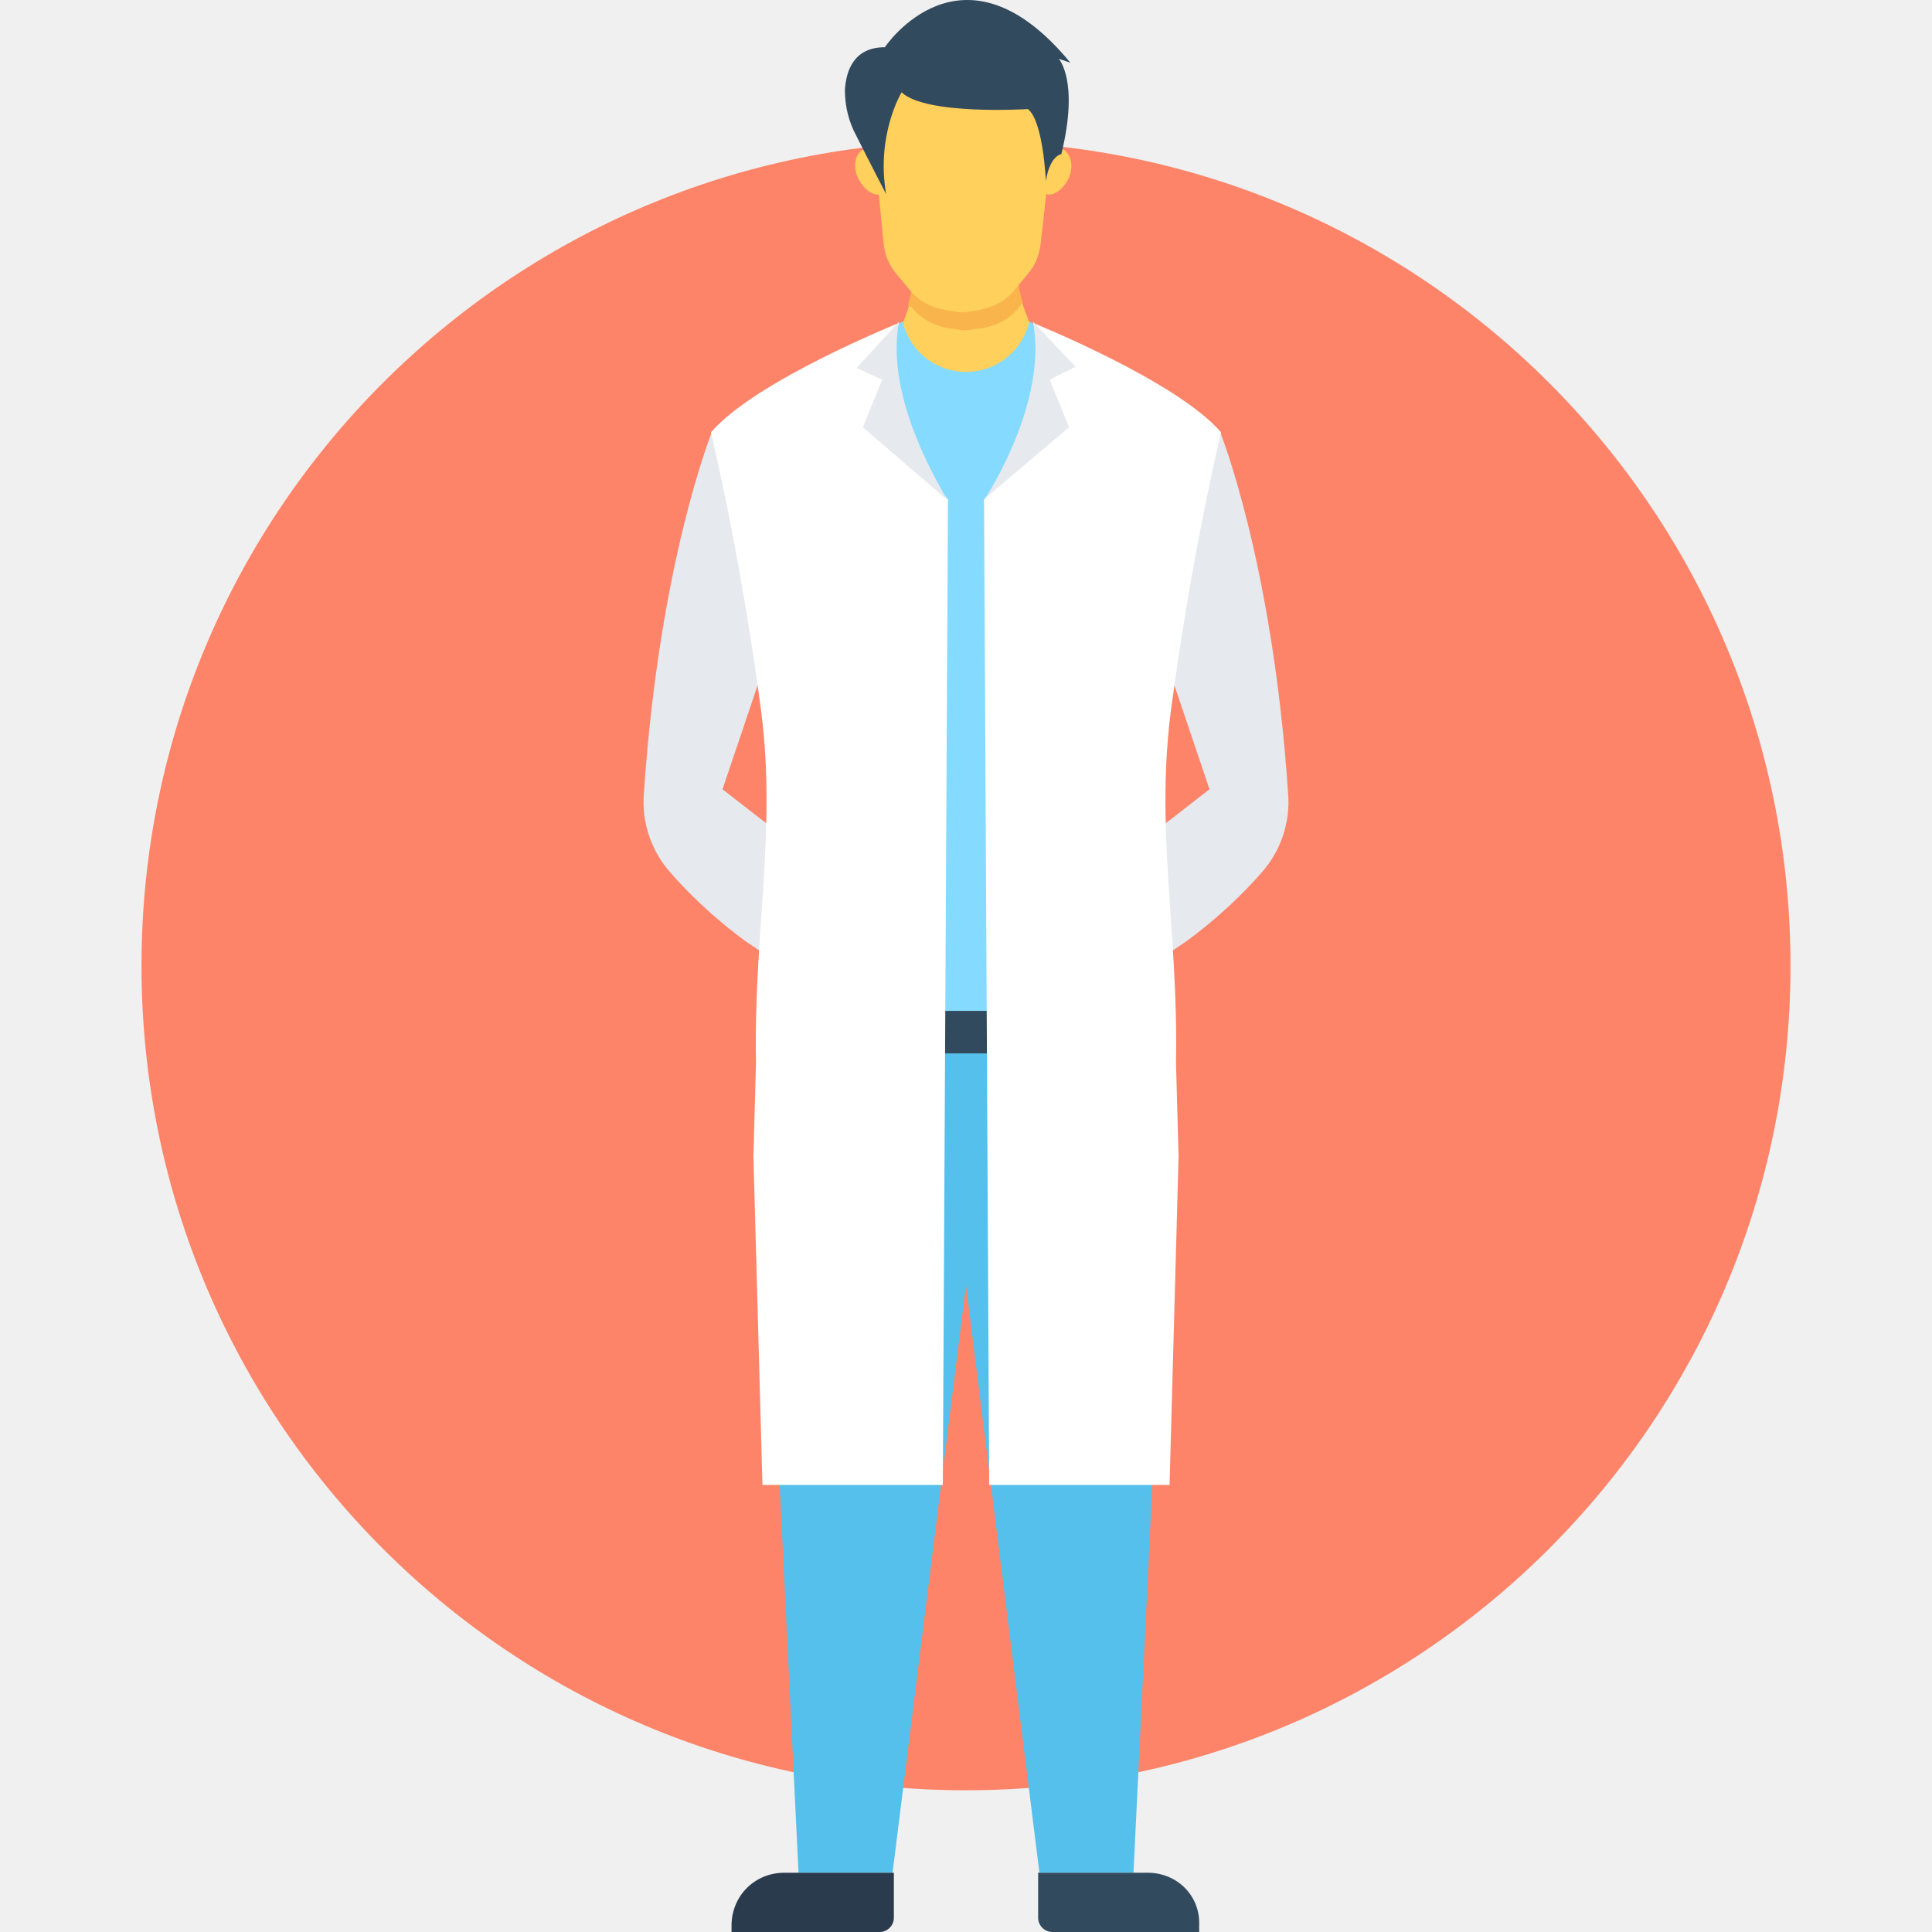
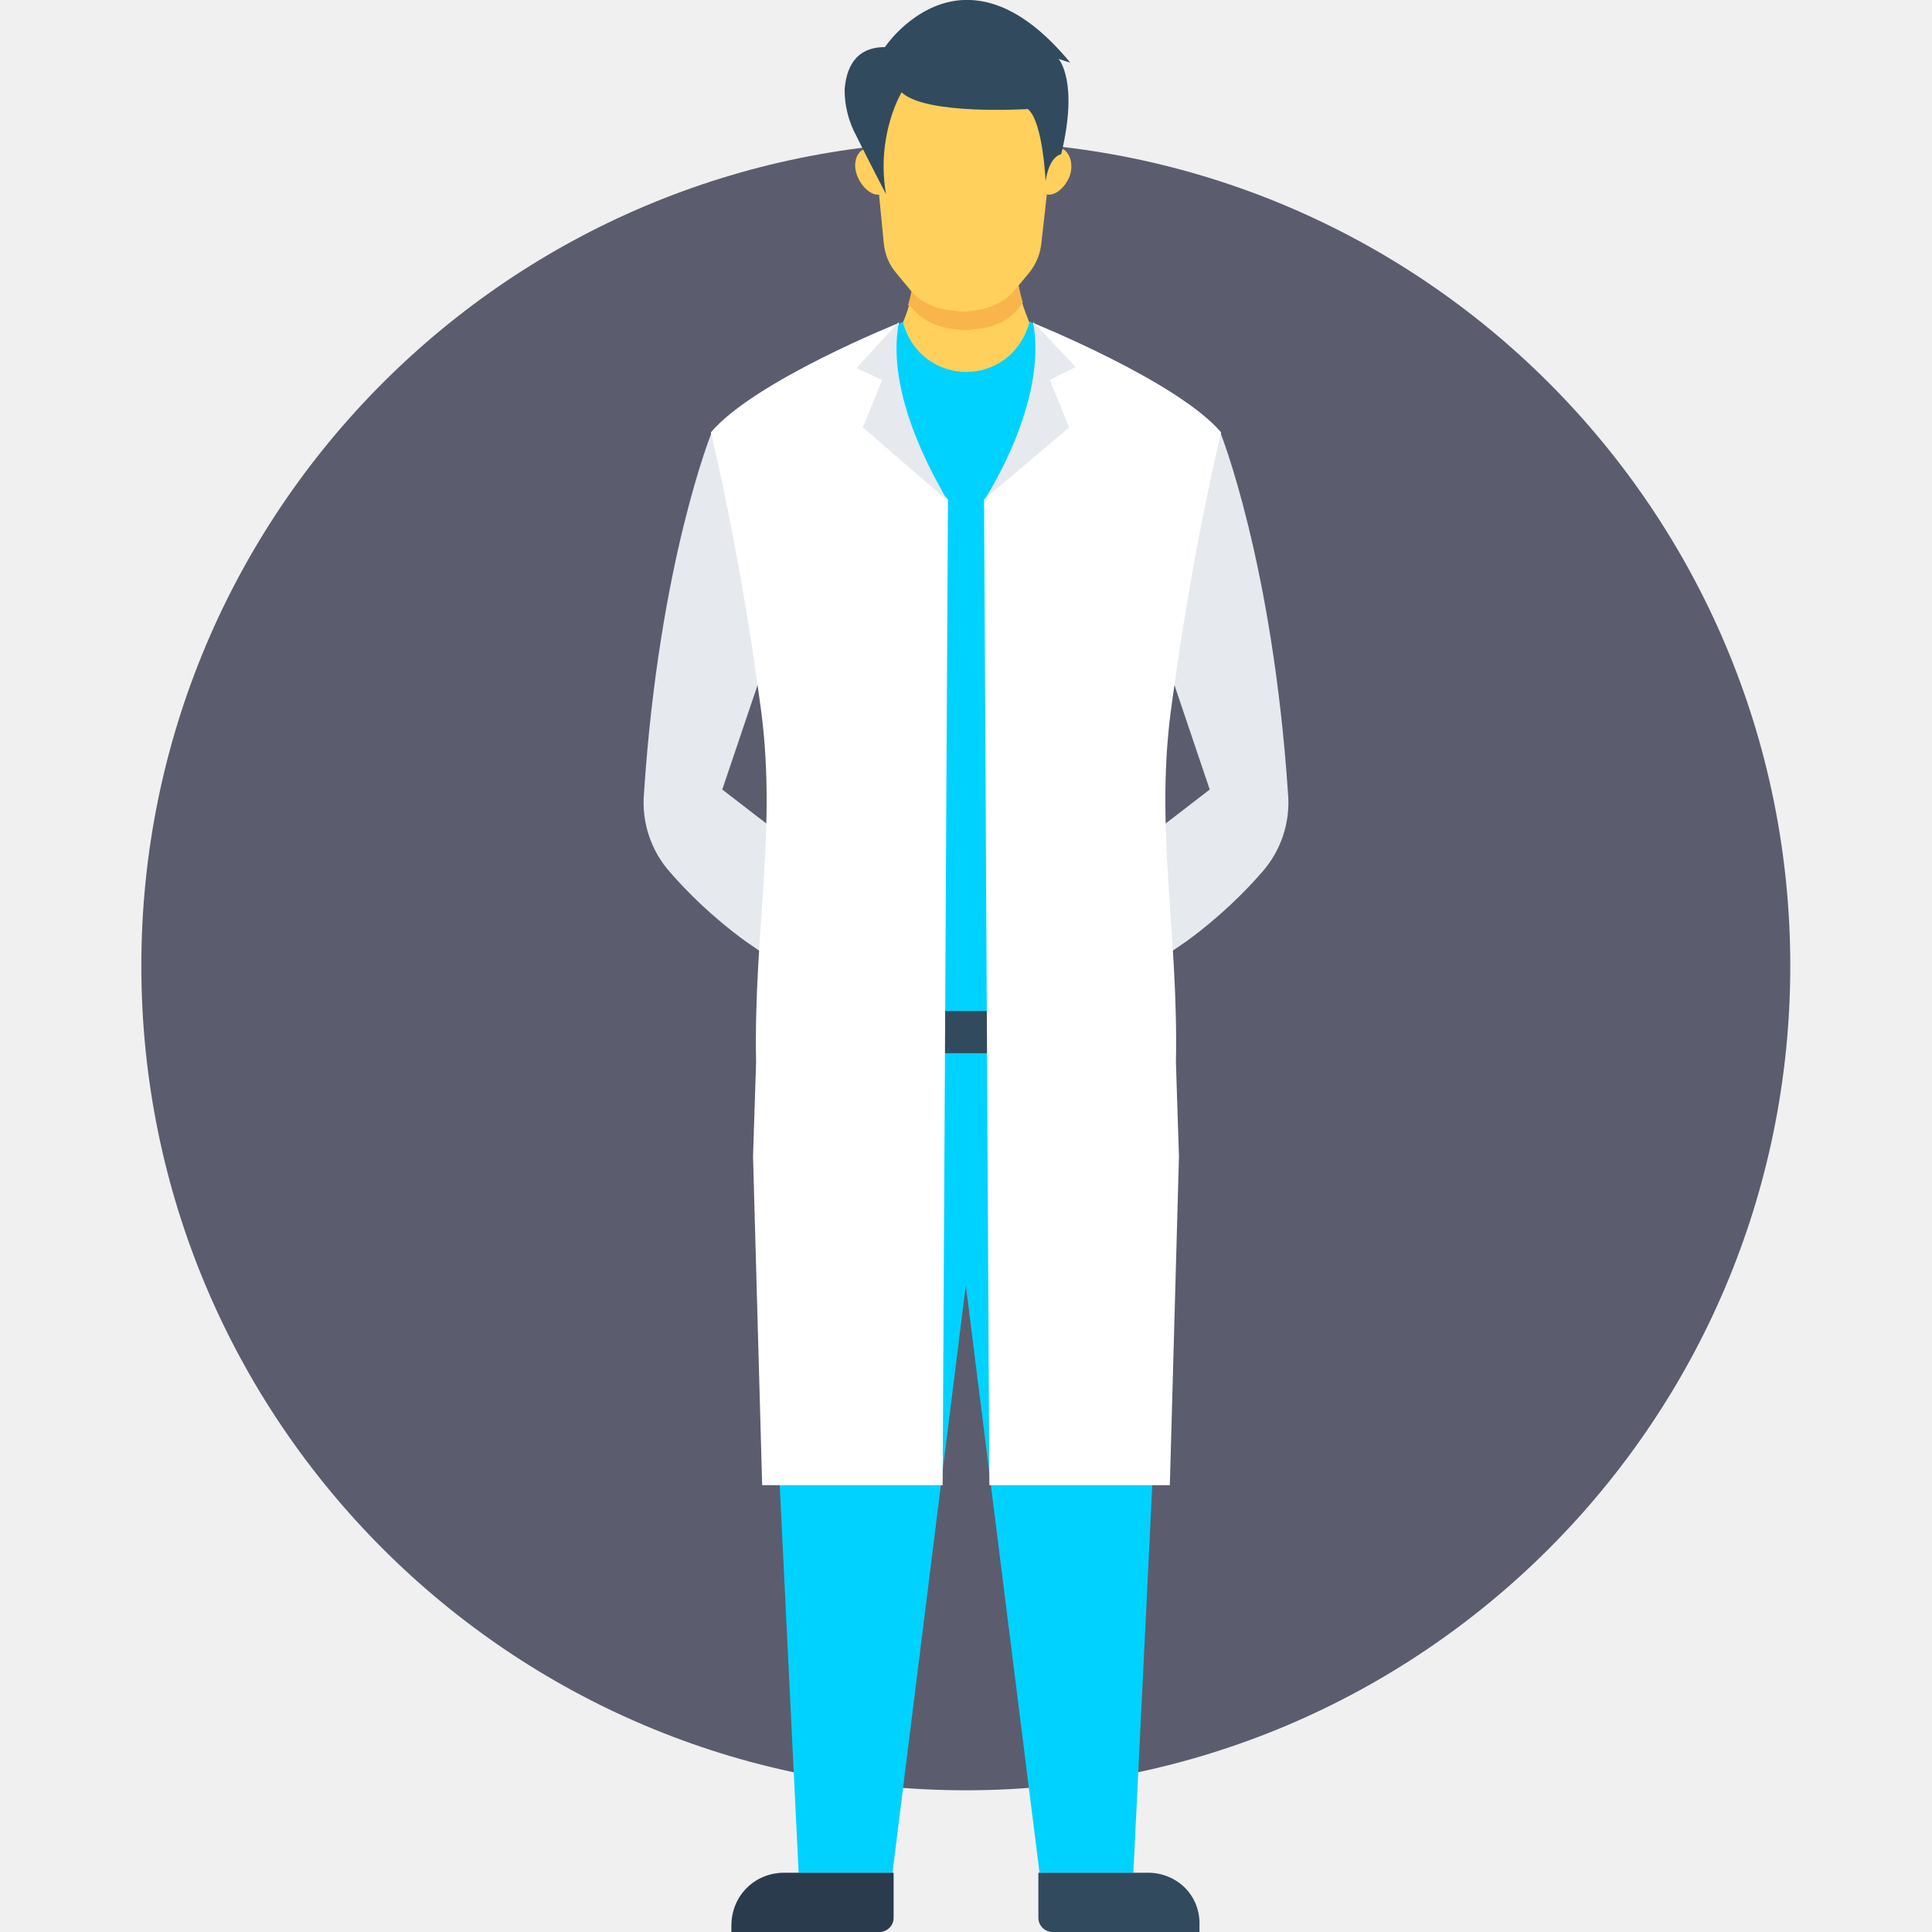
- <svg xmlns="http://www.w3.org/2000/svg" version="1.1" id="Layer_1" x="0px" y="0px" viewBox="0 0 508.497 508.497" style="enable-background:new 0 0 508.497 508.497;" xml:space="preserve">
-   <circle style="fill:#FD8469;" cx="254.248" cy="254.192" r="217.007" />
+ <svg xmlns="http://www.w3.org/2000/svg" version="1.1" id="Layer_1" x="0px" y="0px" viewBox="0 0 508.5 508.5" style="enable-background:new 0 0 508.5 508.5;" xml:space="preserve">
+   <style type="text/css">
+ 	.st0{fill:#5B5D6E;}
+ 	.st1{fill:#E6E9EE;}
+ 	.st2{fill:#FFD05B;}
+ 	.st3{fill:#FFFFFF;}
+ 	.st4{fill:#00D2FF;}
+ 	.st5{fill:#324A5E;}
+ 	.st6{fill:#F9B54C;}
+ 	.st7{fill:#2B3B4E;}
+ </style>
+   <circle class="st0" cx="254.2" cy="254.2" r="217" />
  <g>
-     <path style="fill:#E6E9EE;" d="M339.017,208.756c0.678,7.799-2.034,15.258-6.781,20.683c-4.408,5.086-11.189,11.868-20.005,18.31   c-4.408,3.052-9.155,6.103-14.241,8.816l-8.816-26.448l20.005-15.258l9.155-7.121l-9.494-28.143   c3.391-35.264,12.207-66.119,12.207-66.119S334.948,147.723,339.017,208.756z" />
-     <path style="fill:#E6E9EE;" d="M169.48,208.756c-0.678,7.799,2.034,15.258,6.781,20.683c4.408,5.086,11.189,11.868,20.005,18.31   c4.408,3.052,9.155,6.103,14.241,8.816l8.816-26.448l-20.005-15.258l-9.155-7.121l9.494-28.143   c-3.391-35.264-12.207-66.119-12.207-66.119S173.549,147.723,169.48,208.756z" />
+     <path class="st1" d="M339,208.8c0.7,7.8-2,15.3-6.8,20.7c-4.4,5.1-11.2,11.9-20,18.3c-4.4,3.1-9.2,6.1-14.2,8.8l-8.8-26.4l20-15.3   l9.2-7.1l-9.5-28.1c3.4-35.3,12.2-66.1,12.2-66.1S334.9,147.7,339,208.8z" />
+     <path class="st1" d="M169.5,208.8c-0.7,7.8,2,15.3,6.8,20.7c4.4,5.1,11.2,11.9,20,18.3c4.4,3.1,9.2,6.1,14.2,8.8l8.8-26.4l-20-15.3   l-9.2-7.1l9.5-28.1c-3.4-35.3-12.2-66.1-12.2-66.1S173.5,147.7,169.5,208.8z" />
  </g>
  <g>
-     <polygon style="fill:#FFD05B;" points="254.248,108.391 254.248,108.391 254.248,108.052  " />
-     <path style="fill:#FFD05B;" d="M267.472,65.329l-13.224-0.678l0,0l0,0l0,0l0,0l-13.224,0.678c0,0,1.017,11.868-4.747,22.379v14.58   l17.971,5.764l0,0l0,0l17.293-5.425V86.351C266.455,76.179,267.472,65.329,267.472,65.329z" />
-     <polygon style="fill:#FFD05B;" points="254.248,108.052 254.248,108.391 254.248,108.391  " />
+     <polygon class="st2" points="254.2,108.4 254.2,108.4 254.2,108.1  " />
+     <path class="st2" d="M267.5,65.3l-13.2-0.7l0,0l0,0l0,0l0,0L241,65.3c0,0,1,11.9-4.7,22.4v14.6l18,5.8l0,0l0,0l17.3-5.4V86.4   C266.5,76.2,267.5,65.3,267.5,65.3z" />
+     <polygon class="st2" points="254.2,108.1 254.2,108.4 254.2,108.4  " />
  </g>
-   <polygon style="fill:#FFFFFF;" points="254.248,108.391 254.248,108.391 254.248,108.052 " />
-   <path style="fill:#FFD05B;" d="M271.541,86.351v16.615l-17.293,5.425l0,0l0,0l-17.971-5.764v-14.58  c1.356-2.374,2.373-5.086,3.052-7.46c2.374-8.138,1.695-14.919,1.695-14.919l13.224-0.678l0,0l0,0l0,0l0,0l13.224,0.678  c0,0-0.678,6.781,1.695,14.58C269.846,81.943,270.524,83.978,271.541,86.351z" />
-   <polygon style="fill:#FFFFFF;" points="254.248,108.052 254.248,108.391 254.248,108.391 " />
-   <polygon style="fill:#54C0EB;" points="201.692,265.042 201.014,304.375 210.169,492.899 234.921,492.899 254.248,338.282   273.576,492.899 298.328,492.899 307.483,304.375 306.805,265.042 " />
-   <rect x="246.789" y="265.042" style="fill:#324A5E;" width="14.241" height="12.207" />
-   <path style="fill:#F9B54C;" d="M269.168,79.57l-1.017,1.356c-2.374,3.052-5.764,4.747-9.494,5.425l-2.713,0.339  c-1.356,0.339-2.713,0.339-4.069,0l-2.374-0.339c-3.73-0.678-7.121-2.374-9.494-5.425l-1.017-0.678  c2.374-8.138,1.695-14.919,1.695-14.919l13.224-0.678l0,0l0,0l0,0l0,0l13.224,0.678C267.472,65.329,266.794,71.771,269.168,79.57z" />
-   <path style="fill:#324A5E;" d="M302.058,492.899h-28.821v11.868c0,2.034,1.695,3.73,3.73,3.73h38.654v-1.695  C315.96,499.003,309.856,492.899,302.058,492.899z" />
-   <path style="fill:#2B3B4E;" d="M206.439,492.899h28.821v11.868c0,2.034-1.695,3.73-3.73,3.73h-38.993v-1.695  C192.537,499.003,198.64,492.899,206.439,492.899z" />
+   <polygon class="st3" points="254.2,108.4 254.2,108.4 254.2,108.1 " />
+   <path class="st2" d="M271.5,86.4V103l-17.3,5.4l0,0l0,0l-18-5.8V88c1.4-2.4,2.4-5.1,3.1-7.5c2.4-8.1,1.7-14.9,1.7-14.9l13.2-0.7l0,0  l0,0l0,0l0,0l13.2,0.7c0,0-0.7,6.8,1.7,14.6C269.8,81.9,270.5,84,271.5,86.4z" />
+   <polygon class="st3" points="254.2,108.1 254.2,108.4 254.2,108.4 " />
+   <polygon class="st4" points="201.7,265 201,304.4 210.2,492.9 234.9,492.9 254.2,338.3 273.6,492.9 298.3,492.9 307.5,304.4   306.8,265 " />
+   <rect x="246.8" y="265" class="st5" width="14.2" height="12.2" />
+   <path class="st6" d="M269.2,79.6l-1,1.4c-2.4,3.1-5.8,4.7-9.5,5.4l-2.7,0.3c-1.4,0.3-2.7,0.3-4.1,0l-2.4-0.3  c-3.7-0.7-7.1-2.4-9.5-5.4l-1-0.7c2.4-8.1,1.7-14.9,1.7-14.9l13.2-0.7l0,0l0,0l0,0l0,0l13.2,0.7C267.5,65.3,266.8,71.8,269.2,79.6z" />
+   <path class="st5" d="M302.1,492.9h-28.8v11.9c0,2,1.7,3.7,3.7,3.7h38.7v-1.7C316,499,309.9,492.9,302.1,492.9z" />
+   <path class="st7" d="M206.4,492.9h28.8v11.9c0,2-1.7,3.7-3.7,3.7h-39v-1.7C192.5,499,198.6,492.9,206.4,492.9z" />
  <g>
-     <path style="fill:#84DBFF;" d="M283.409,90.42c-7.121-3.391-12.546-5.764-12.546-5.764v0.339   c-2.374,8.477-9.494,12.885-16.615,12.885c-7.121,0-14.241-4.408-16.615-12.885v-0.339c0,0-9.155,3.73-19.327,9.155V266.06h65.102   L283.409,90.42L283.409,90.42z" />
+     <path class="st4" d="M283.4,90.4c-7.1-3.4-12.5-5.8-12.5-5.8V85c-2.4,8.5-9.5,12.9-16.6,12.9c-7.1,0-14.2-4.4-16.6-12.9v-0.3   c0,0-9.2,3.7-19.3,9.2v172.2h65.1L283.4,90.4L283.4,90.4z" />
  </g>
  <g>
-     <path style="fill:#FFD05B;" d="M253.57,21.927h-25.091l4.069,42.045c0.339,3.052,1.356,5.764,3.391,8.138l3.391,4.069   c2.374,3.052,5.764,4.747,9.494,5.425l2.374,0.339c1.356,0.339,2.713,0.339,4.069,0l2.373-0.339   c3.73-0.678,7.121-2.374,9.494-5.425l3.391-4.069c2.034-2.374,3.052-5.086,3.391-8.138l4.747-42.045H253.57z" />
-     <path style="fill:#FFD05B;" d="M281.374,46.68c-1.356,3.052-4.069,5.086-6.103,4.408c-2.034-0.678-3.052-4.069-1.695-7.46   c1.356-3.052,4.069-5.086,6.103-4.408C281.713,40.237,282.73,43.628,281.374,46.68z" />
-     <path style="fill:#FFD05B;" d="M225.766,46.68c1.356,3.052,4.069,5.086,6.103,4.408c2.034-0.678,3.052-4.069,1.695-7.46   c-1.356-3.052-4.069-5.086-6.103-4.408C225.088,40.237,224.41,43.628,225.766,46.68z" />
+     <path class="st2" d="M253.6,21.9h-25.1l4.1,42c0.3,3.1,1.4,5.8,3.4,8.1l3.4,4.1c2.4,3.1,5.8,4.7,9.5,5.4l2.4,0.3   c1.4,0.3,2.7,0.3,4.1,0l2.4-0.3c3.7-0.7,7.1-2.4,9.5-5.4l3.4-4.1c2-2.4,3.1-5.1,3.4-8.1l4.7-42C278.7,21.9,253.6,21.9,253.6,21.9z" />
+     <path class="st2" d="M281.4,46.7c-1.4,3.1-4.1,5.1-6.1,4.4c-2-0.7-3.1-4.1-1.7-7.5c1.4-3.1,4.1-5.1,6.1-4.4   C281.7,40.2,282.7,43.6,281.4,46.7z" />
+     <path class="st2" d="M225.8,46.7c1.4,3.1,4.1,5.1,6.1,4.4c2-0.7,3.1-4.1,1.7-7.5c-1.4-3.1-4.1-5.1-6.1-4.4   C225.1,40.2,224.4,43.6,225.8,46.7z" />
  </g>
-   <path style="fill:#324A5E;" d="M232.887,12.433c0,0,20.344-30.517,48.827,4.069l-3.052-1.017c0,0,5.425,5.764,0.678,25.091  c0,0-3.052,0.339-4.069,7.121c0,0-0.678-15.936-4.747-18.988c0,0-26.787,1.695-33.229-4.408c0,0-6.781,11.189-4.069,26.787  c0,0-5.086-9.833-7.799-15.258c-2.034-3.73-3.052-7.799-3.052-12.207C222.715,18.536,224.749,12.433,232.887,12.433z" />
-   <path style="fill:#FFFFFF;" d="M309.517,279.623c0.678-34.925-5.764-62.05-1.017-94.94c5.425-40.35,12.885-70.866,12.885-70.866  c-11.529-13.563-49.505-28.821-49.505-28.821c7.799,23.057-9.833,43.062-12.885,46.453l1.356,259.391h47.47l2.374-86.464  L309.517,279.623L309.517,279.623z" />
-   <path style="fill:#E6E9EE;" d="M271.88,84.656l11.189,11.868l-6.781,3.391l5.086,12.546l-22.04,18.649  C259.334,131.109,275.949,106.017,271.88,84.656z" />
-   <path style="fill:#FFFFFF;" d="M198.98,279.623c-0.678-34.925,5.764-62.05,1.017-94.94c-5.425-40.35-12.885-70.866-12.885-70.866  c11.528-13.563,49.505-28.821,49.505-28.821c-7.799,23.057,9.833,43.062,12.885,46.453l-1.356,259.391h-47.47l-2.374-86.464  L198.98,279.623L198.98,279.623z" />
-   <path style="fill:#E6E9EE;" d="M236.617,84.656l-11.189,12.207l6.781,3.052l-5.086,12.546l22.04,18.988  C249.501,131.109,232.548,106.017,236.617,84.656z" />
-   <g>
- </g>
-   <g>
- </g>
-   <g>
- </g>
-   <g>
- </g>
-   <g>
- </g>
-   <g>
- </g>
-   <g>
- </g>
-   <g>
- </g>
-   <g>
- </g>
-   <g>
- </g>
-   <g>
- </g>
-   <g>
- </g>
-   <g>
- </g>
-   <g>
- </g>
-   <g>
- </g>
+   <path class="st5" d="M232.9,12.4c0,0,20.3-30.5,48.8,4.1l-3.1-1c0,0,5.4,5.8,0.7,25.1c0,0-3.1,0.3-4.1,7.1c0,0-0.7-15.9-4.7-19  c0,0-26.8,1.7-33.2-4.4c0,0-6.8,11.2-4.1,26.8c0,0-5.1-9.8-7.8-15.3c-2-3.7-3.1-7.8-3.1-12.2C222.7,18.5,224.7,12.4,232.9,12.4z" />
+   <path class="st3" d="M309.5,279.6c0.7-34.9-5.8-62.1-1-94.9c5.4-40.4,12.9-70.9,12.9-70.9C309.9,100.3,271.9,85,271.9,85  c7.8,23.1-9.8,43.1-12.9,46.5l1.4,259.4h47.5l2.4-86.5L309.5,279.6L309.5,279.6z" />
+   <path class="st1" d="M271.9,84.7l11.2,11.9l-6.8,3.4l5.1,12.5l-22,18.6C259.3,131.1,275.9,106,271.9,84.7z" />
+   <path class="st3" d="M199,279.6c-0.7-34.9,5.8-62.1,1-94.9c-5.4-40.4-12.9-70.9-12.9-70.9c11.5-13.6,49.5-28.8,49.5-28.8  c-7.8,23.1,9.8,43.1,12.9,46.5l-1.4,259.4h-47.5l-2.4-86.5L199,279.6L199,279.6z" />
+   <path class="st1" d="M236.6,84.7l-11.2,12.2l6.8,3.1l-5.1,12.5l22,19C249.5,131.1,232.5,106,236.6,84.7z" />
</svg>
